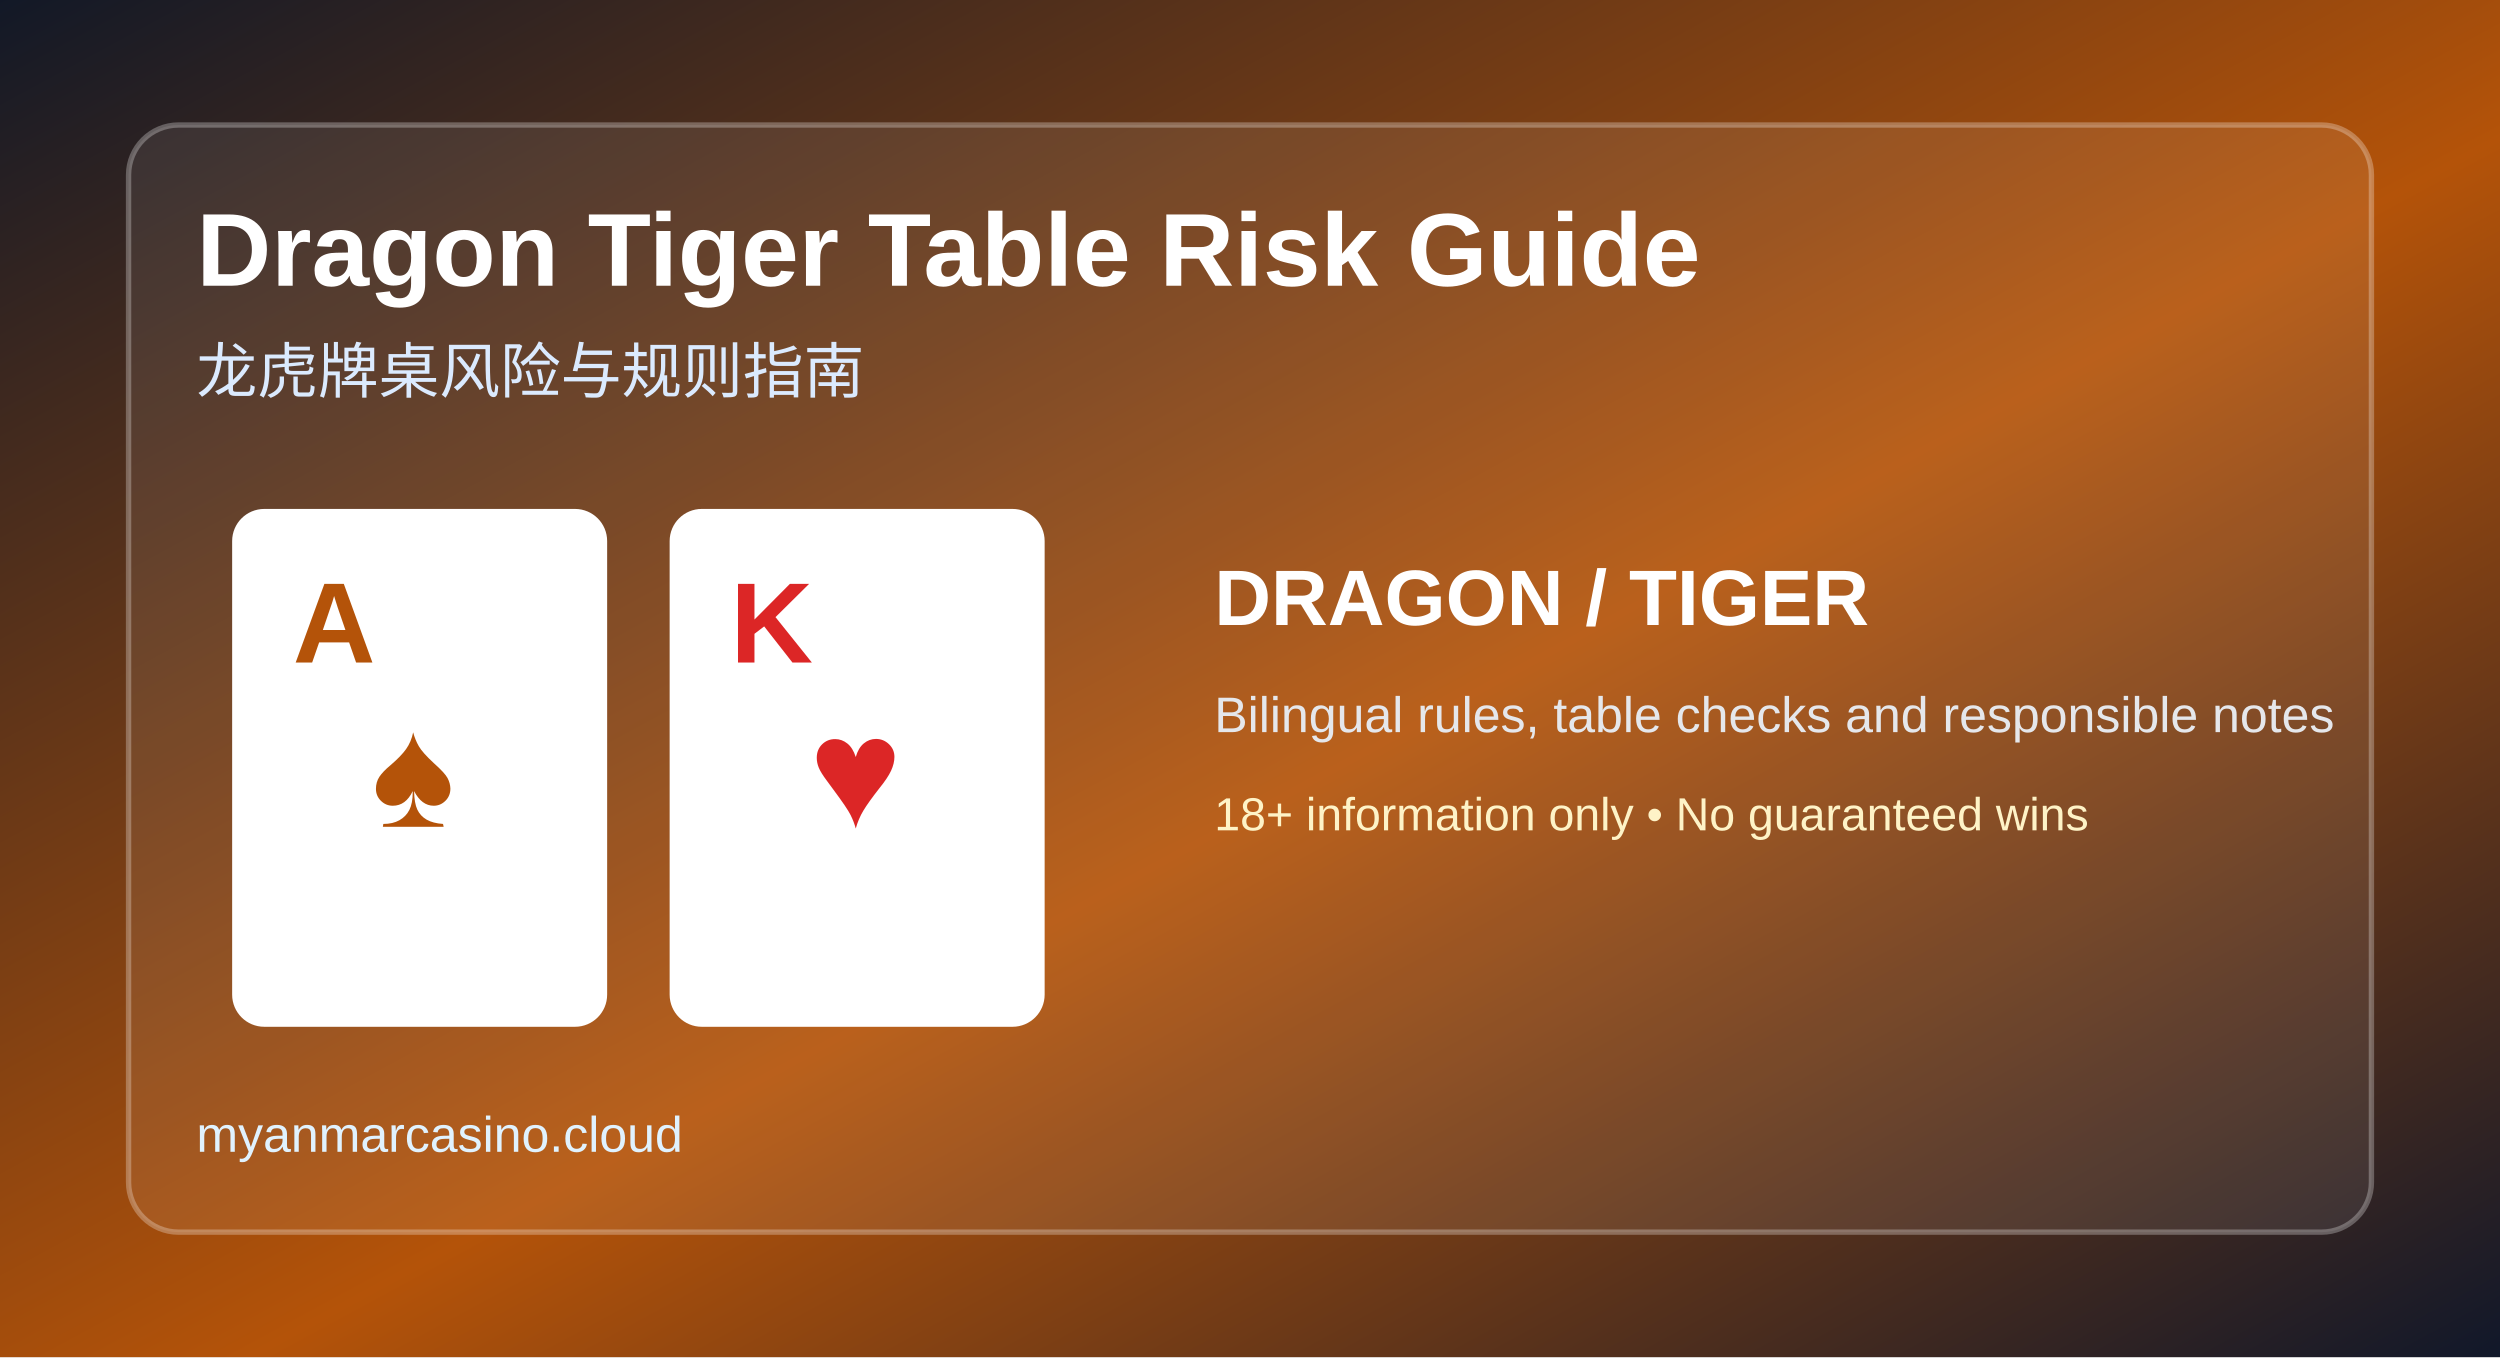
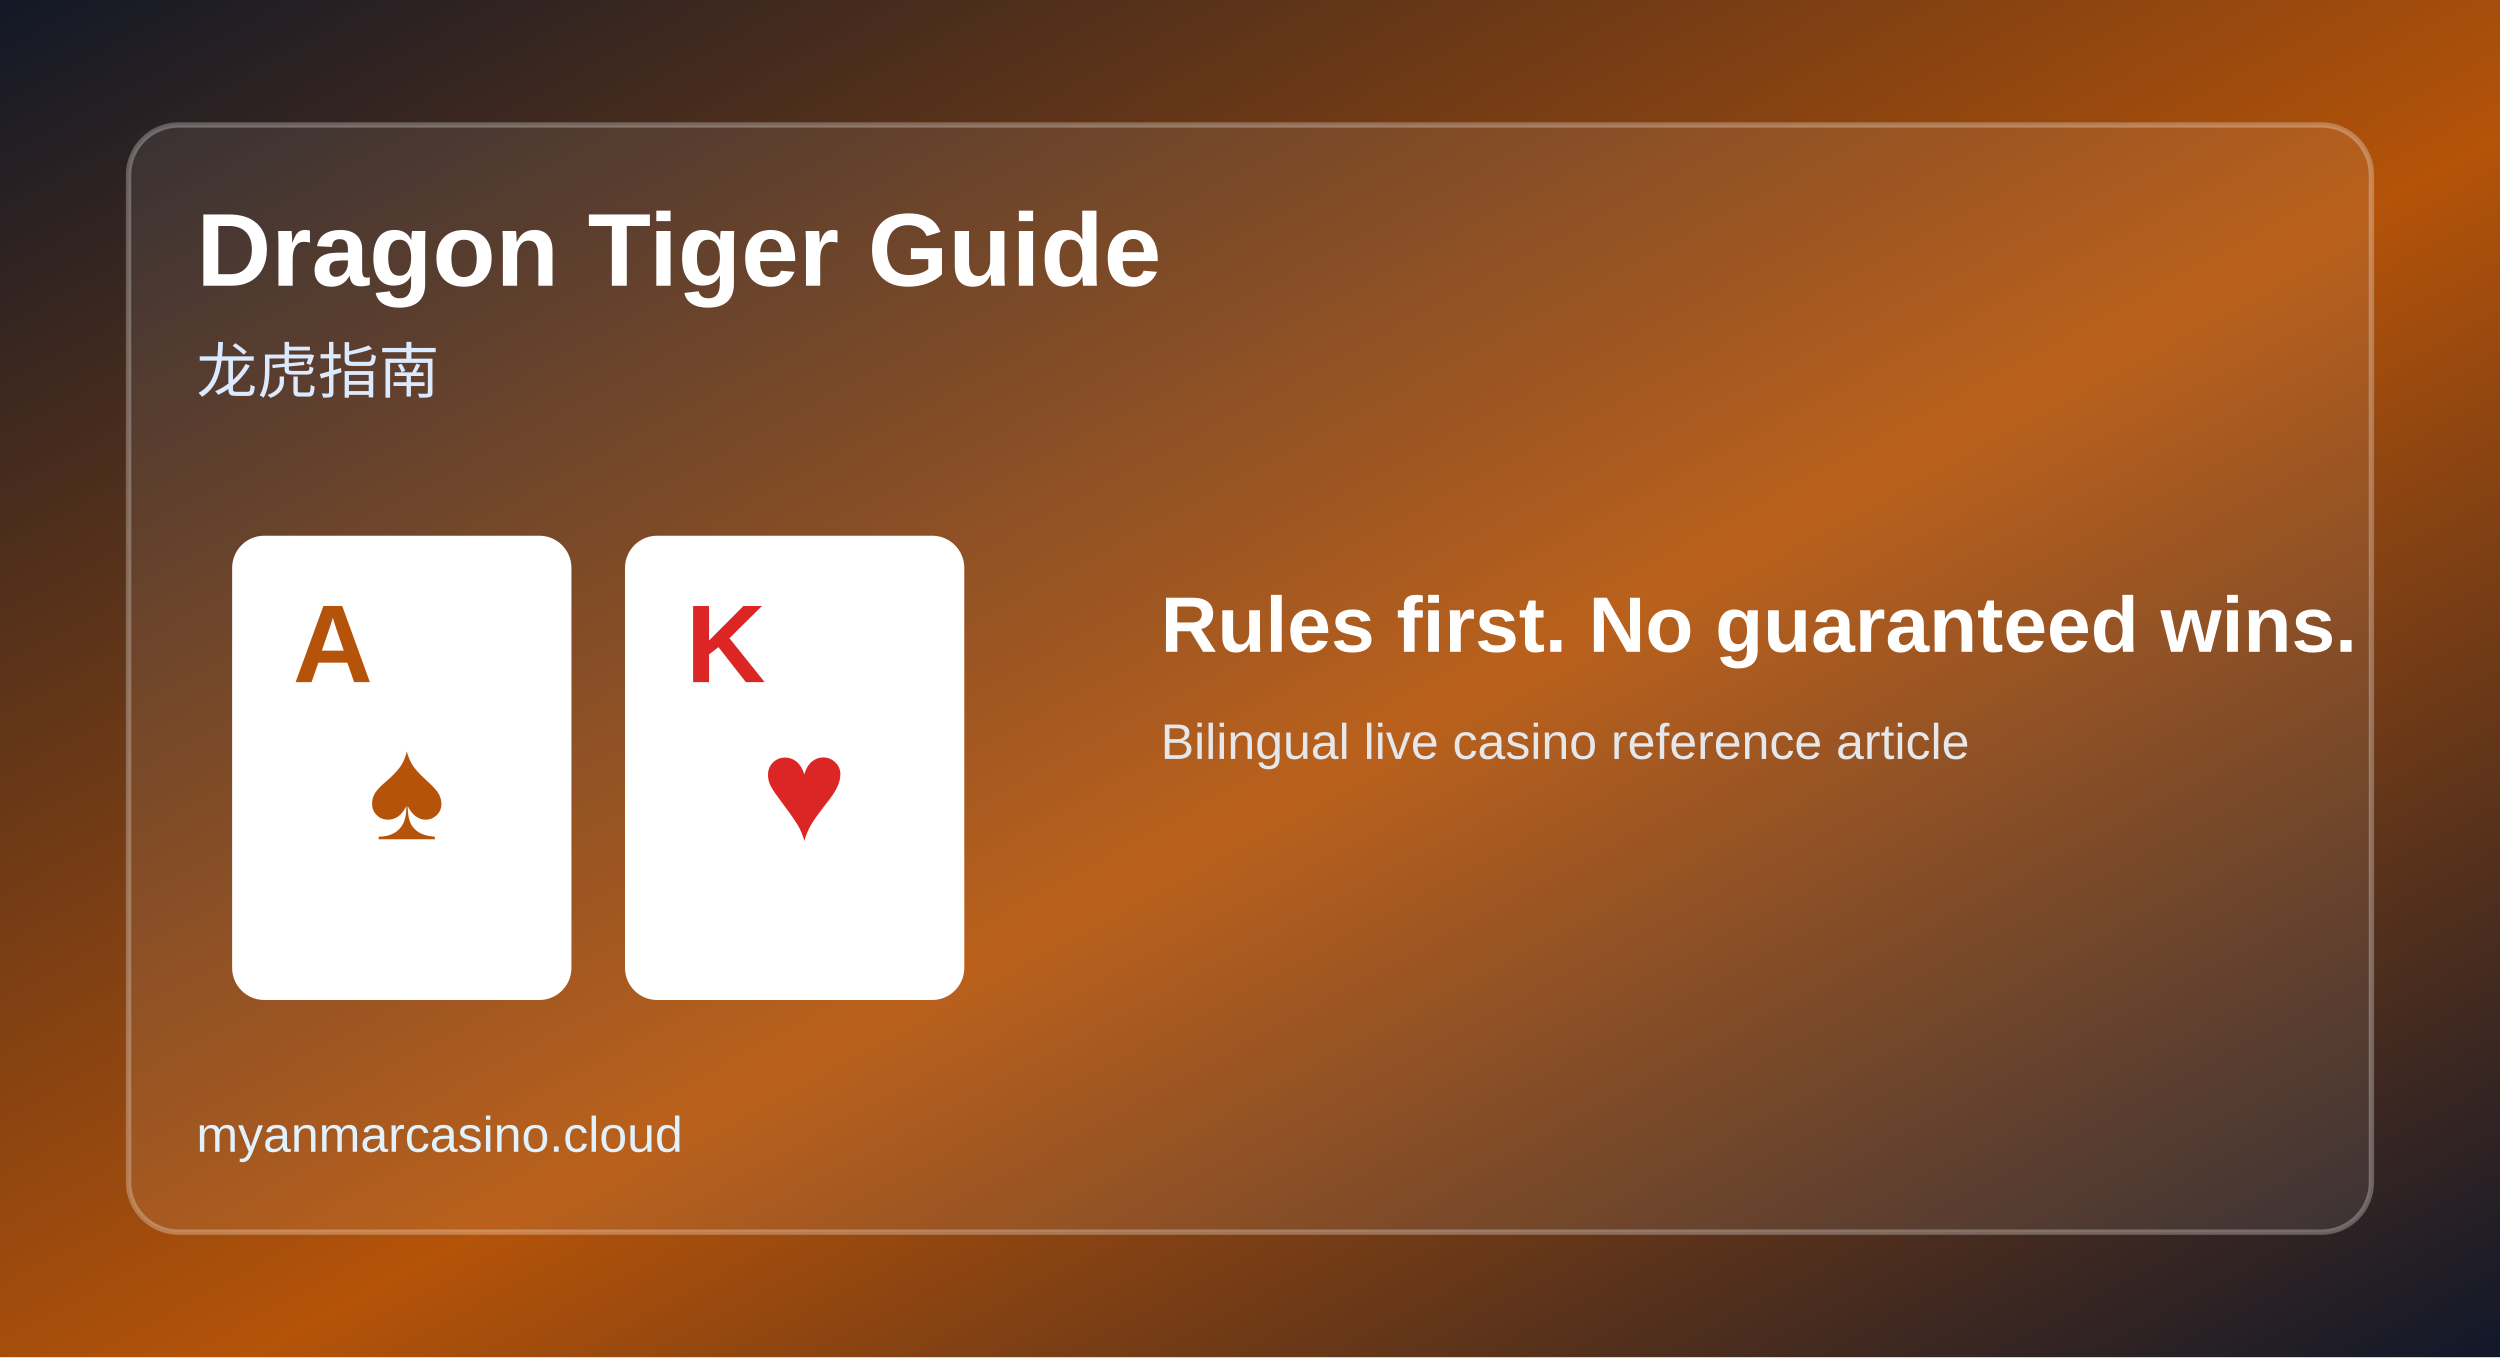
- <svg xmlns="http://www.w3.org/2000/svg" width="1400" height="760" viewBox="0 0 1400 760" role="img" aria-label="Dragon Tiger Table Risk Guide">
+ <svg xmlns="http://www.w3.org/2000/svg" width="1400" height="760" viewBox="0 0 1400 760">
  <defs>
    <linearGradient id="bg" x1="0" x2="1" y1="0" y2="1">
      <stop offset="0" stop-color="#111827" />
      <stop offset="0.55" stop-color="#b45309" />
      <stop offset="1" stop-color="#0f172a" />
    </linearGradient>
  </defs>
  <rect width="1400" height="760" fill="url(#bg)" />
  <rect x="72" y="70" width="1256" height="620" rx="28" fill="rgba(255,255,255,0.08)" stroke="rgba(255,255,255,0.28)" stroke-width="3" />
-   <text x="110" y="160" fill="#ffffff" font-family="Arial, Helvetica, sans-serif" font-size="58" font-weight="700">Dragon Tiger Table Risk Guide</text>
-   <text x="110" y="220" fill="#dbeafe" font-family="Arial, Helvetica, sans-serif" font-size="34">龙虎牌桌风险与规则指南</text>
-   <g transform="translate(130,285)">
-     <rect x="0" y="0" width="210" height="290" rx="18" fill="#ffffff" />
-     <text x="34" y="86" fill="#b45309" font-family="Arial, Helvetica, sans-serif" font-size="64" font-weight="700">A</text>
-     <text x="78" y="178" fill="#b45309" font-family="Arial, Helvetica, sans-serif" font-size="88" font-weight="700">♠</text>
+   <text x="110" y="160" fill="#ffffff" font-family="Arial, Helvetica, sans-serif" font-size="58" font-weight="700">Dragon Tiger Guide</text>
+   <text x="110" y="220" fill="#dbeafe" font-family="Arial, Helvetica, sans-serif" font-size="34">龙虎指南</text>
+   <g transform="translate(130,300)">
+     <rect x="0" y="0" width="190" height="260" rx="18" fill="#ffffff" />
+     <text x="34" y="82" fill="#b45309" font-family="Arial, Helvetica, sans-serif" font-size="62" font-weight="700">A</text>
+     <text x="76" y="170" fill="#b45309" font-family="Arial, Helvetica, sans-serif" font-size="82" font-weight="700">♠</text>
  </g>
-   <g transform="translate(375,285)">
-     <rect x="0" y="0" width="210" height="290" rx="18" fill="#ffffff" />
-     <text x="34" y="86" fill="#dc2626" font-family="Arial, Helvetica, sans-serif" font-size="64" font-weight="700">K</text>
-     <text x="78" y="178" fill="#dc2626" font-family="Arial, Helvetica, sans-serif" font-size="88" font-weight="700">♥</text>
+   <g transform="translate(350,300)">
+     <rect x="0" y="0" width="190" height="260" rx="18" fill="#ffffff" />
+     <text x="34" y="82" fill="#dc2626" font-family="Arial, Helvetica, sans-serif" font-size="62" font-weight="700">K</text>
+     <text x="76" y="170" fill="#dc2626" font-family="Arial, Helvetica, sans-serif" font-size="82" font-weight="700">♥</text>
  </g>
-   <text x="680" y="350" fill="#ffffff" font-family="Arial, Helvetica, sans-serif" font-size="44" font-weight="700">DRAGON / TIGER</text>
-   <text x="680" y="410" fill="#e5e7eb" font-family="Arial, Helvetica, sans-serif" font-size="28">Bilingual rules, table checks and responsible notes</text>
-   <text x="680" y="465" fill="#fef3c7" font-family="Arial, Helvetica, sans-serif" font-size="26">18+ information only • No guaranteed wins</text>
+   <text x="650" y="365" fill="#ffffff" font-family="Arial, Helvetica, sans-serif" font-size="44" font-weight="700">Rules first. No guaranteed wins.</text>
+   <text x="650" y="425" fill="#e5e7eb" font-family="Arial, Helvetica, sans-serif" font-size="28">Bilingual live casino reference article</text>
  <text x="110" y="645" fill="#e0f2fe" font-family="Arial, Helvetica, sans-serif" font-size="28">myanmarcasino.cloud</text>
</svg>
